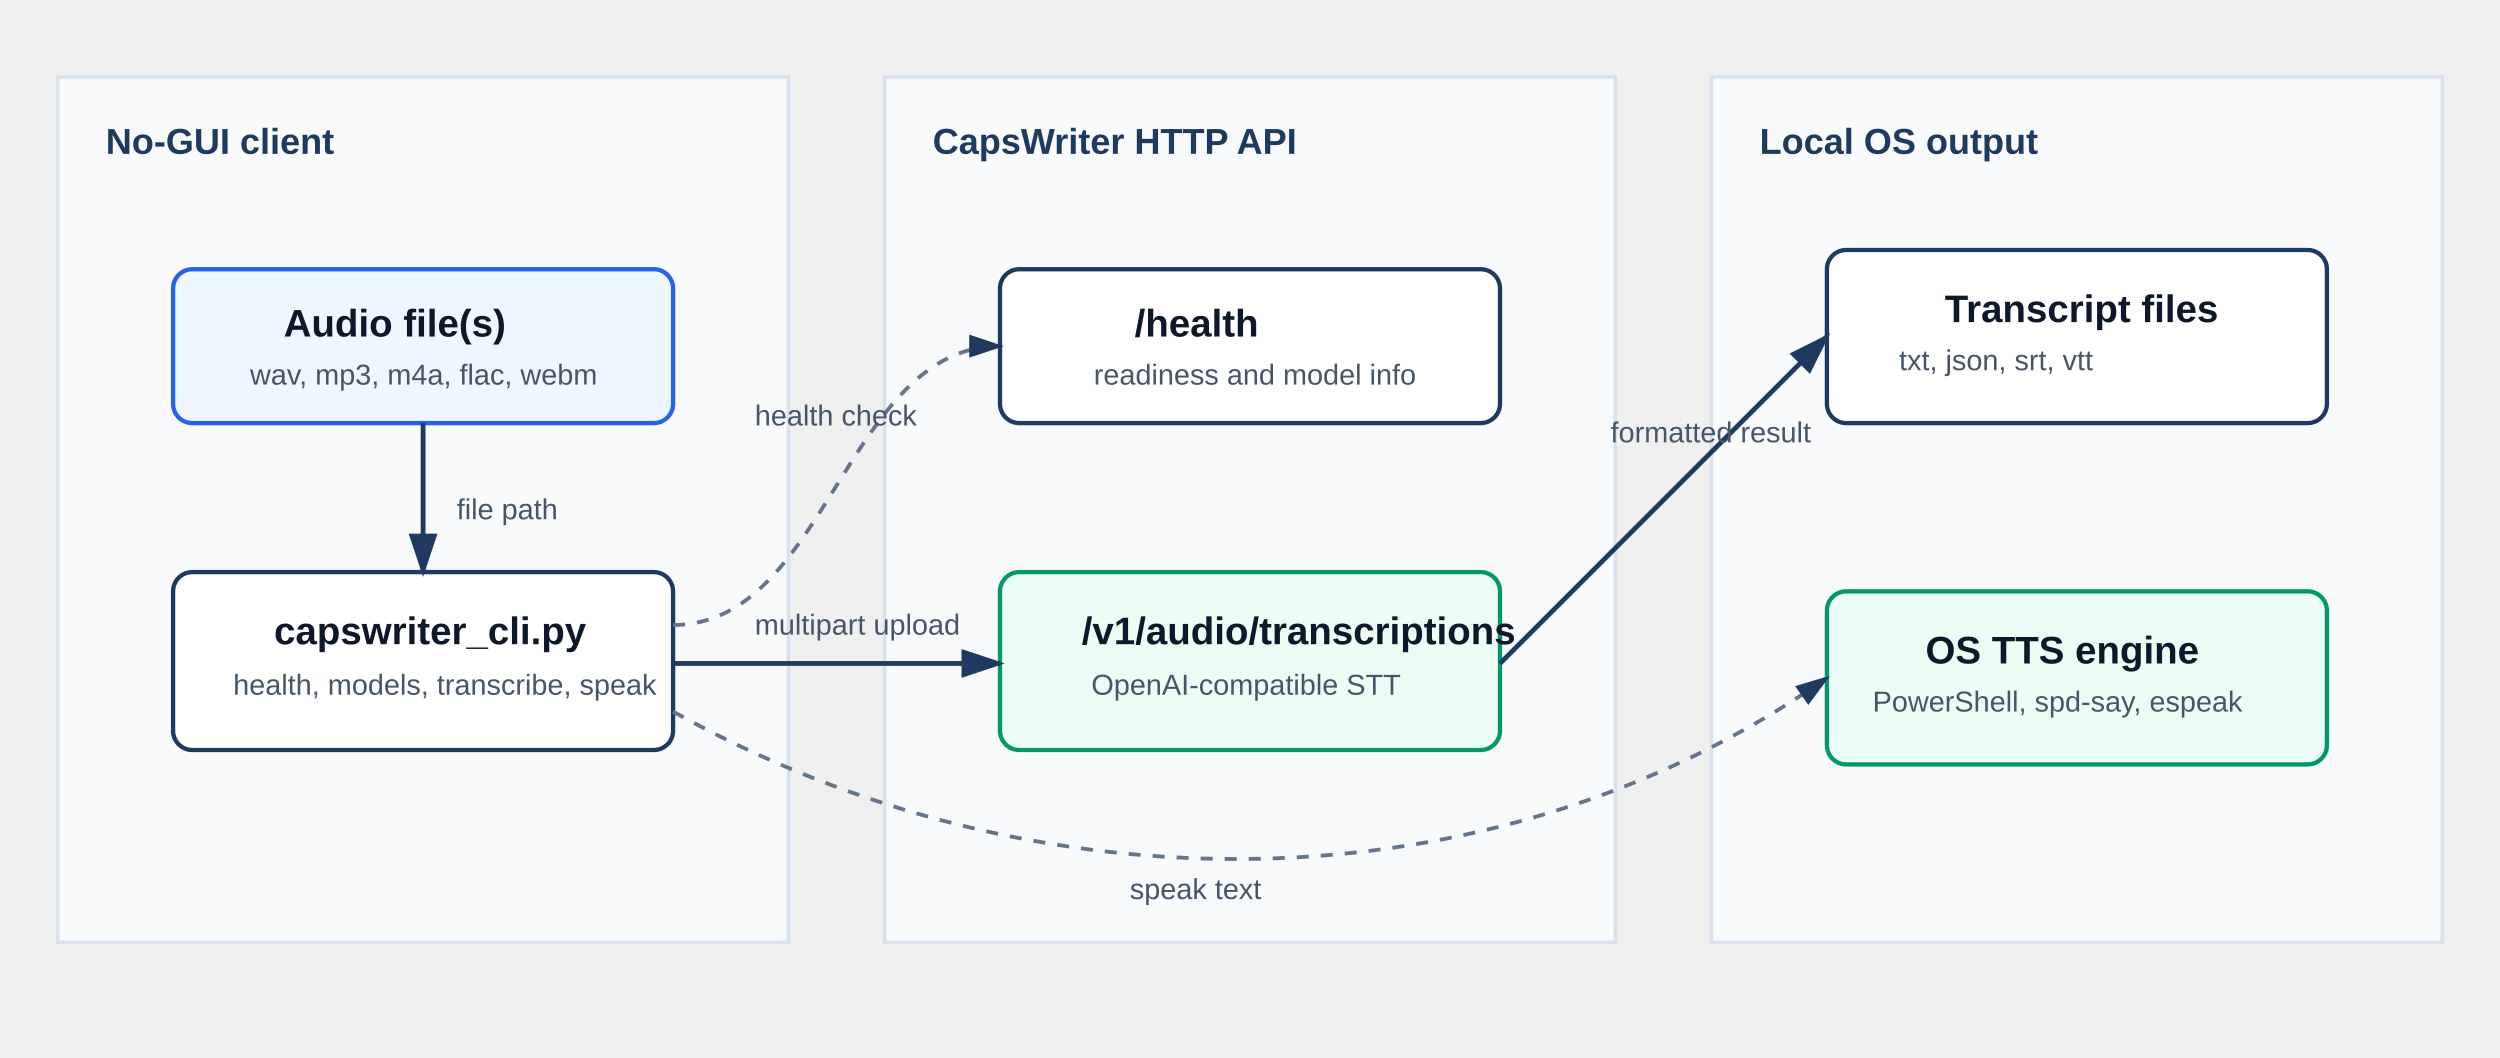
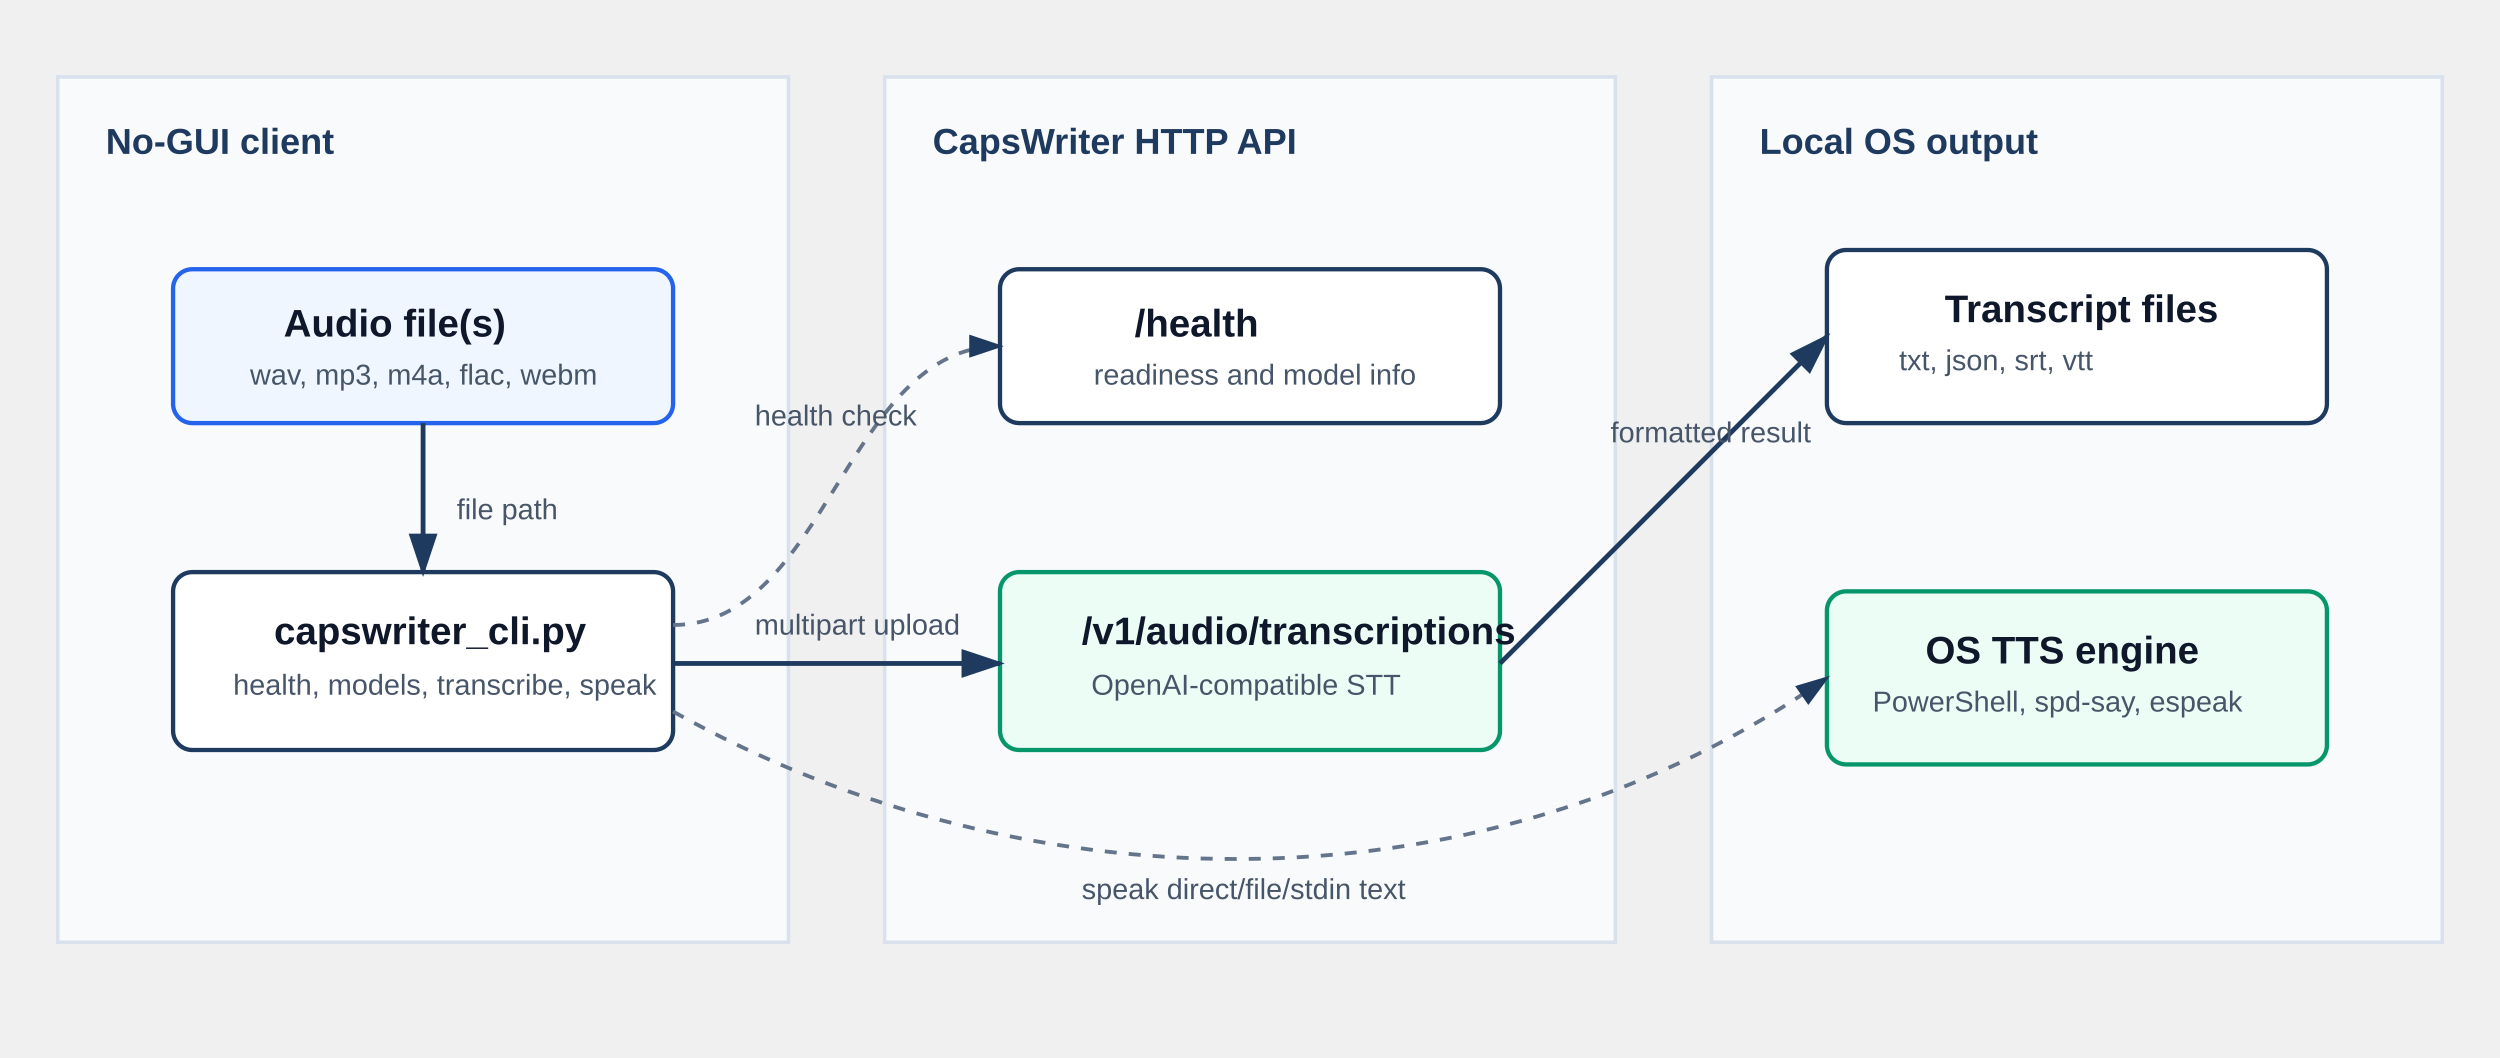
<svg xmlns="http://www.w3.org/2000/svg" width="1040" height="440" viewBox="0 0 1040 440" role="img" aria-labelledby="title desc">
  <defs>
    <marker id="arrow-cli" markerWidth="10" markerHeight="10" refX="8" refY="3" orient="auto" markerUnits="strokeWidth">
      <path d="M0,0 L0,6 L9,3 z" fill="#1E3A5F" />
    </marker>
    <style>
      .lane { fill: #f8fafc; stroke: #d9e2ec; stroke-width: 1.5; }
      .node { fill: #ffffff; stroke: #1e3a5f; stroke-width: 1.8; rx: 8; }
      .node-green { fill: #ecfdf5; stroke: #059669; stroke-width: 1.8; rx: 8; }
      .node-blue { fill: #eff6ff; stroke: #2563eb; stroke-width: 1.8; rx: 8; }
      .label { fill: #0f172a; font-family: Arial, sans-serif; font-size: 16px; font-weight: 700; }
      .small { fill: #475569; font-family: Arial, sans-serif; font-size: 12px; }
      .lane-title { fill: #1e3a5f; font-family: Arial, sans-serif; font-size: 15px; font-weight: 700; }
      .edge { fill: none; stroke: #1e3a5f; stroke-width: 2; marker-end: url(#arrow-cli); }
      .edge-soft { fill: none; stroke: #64748b; stroke-width: 1.6; stroke-dasharray: 5 5; marker-end: url(#arrow-cli); }
    </style>
  </defs>
  <rect x="24" y="32" width="304" height="360" class="lane" />
  <rect x="368" y="32" width="304" height="360" class="lane" />
  <rect x="712" y="32" width="304" height="360" class="lane" />
  <text x="44" y="64" class="lane-title">No-GUI client</text>
  <text x="388" y="64" class="lane-title">CapsWriter HTTP API</text>
  <text x="732" y="64" class="lane-title">Local OS output</text>
  <rect x="72" y="112" width="208" height="64" class="node-blue" />
  <text x="118" y="140" class="label">Audio file(s)</text>
  <text x="104" y="160" class="small">wav, mp3, m4a, flac, webm</text>
  <rect x="72" y="238" width="208" height="74" class="node" />
  <text x="114" y="268" class="label">capswriter_cli.py</text>
  <text x="97" y="289" class="small">health, models, transcribe, speak</text>
  <rect x="416" y="112" width="208" height="64" class="node" />
  <text x="472" y="140" class="label">/health</text>
  <text x="455" y="160" class="small">readiness and model info</text>
  <rect x="416" y="238" width="208" height="74" class="node-green" />
  <text x="450" y="268" class="label">/v1/audio/transcriptions</text>
  <text x="454" y="289" class="small">OpenAI-compatible STT</text>
  <rect x="760" y="104" width="208" height="72" class="node" />
  <text x="809" y="134" class="label">Transcript files</text>
  <text x="790" y="154" class="small">txt, json, srt, vtt</text>
  <rect x="760" y="246" width="208" height="72" class="node-green" />
  <text x="801" y="276" class="label">OS TTS engine</text>
  <text x="779" y="296" class="small">PowerShell, spd-say, espeak</text>
  <path d="M176 176 L176 238" class="edge" />
  <text x="190" y="216" class="small">file path</text>
  <path d="M280 260 C344 260 352 144 416 144" class="edge-soft" />
  <text x="314" y="177" class="small">health check</text>
  <path d="M280 276 L416 276" class="edge" />
  <text x="314" y="264" class="small">multipart upload</text>
  <path d="M624 276 L760 140" class="edge" />
  <text x="670" y="184" class="small">formatted result</text>
  <path d="M280 296 C430 380 620 380 760 282" class="edge-soft" />
-   <text x="470" y="374" class="small">speak text</text>
+   <text x="450" y="374" class="small">speak direct/file/stdin text</text>
</svg>
